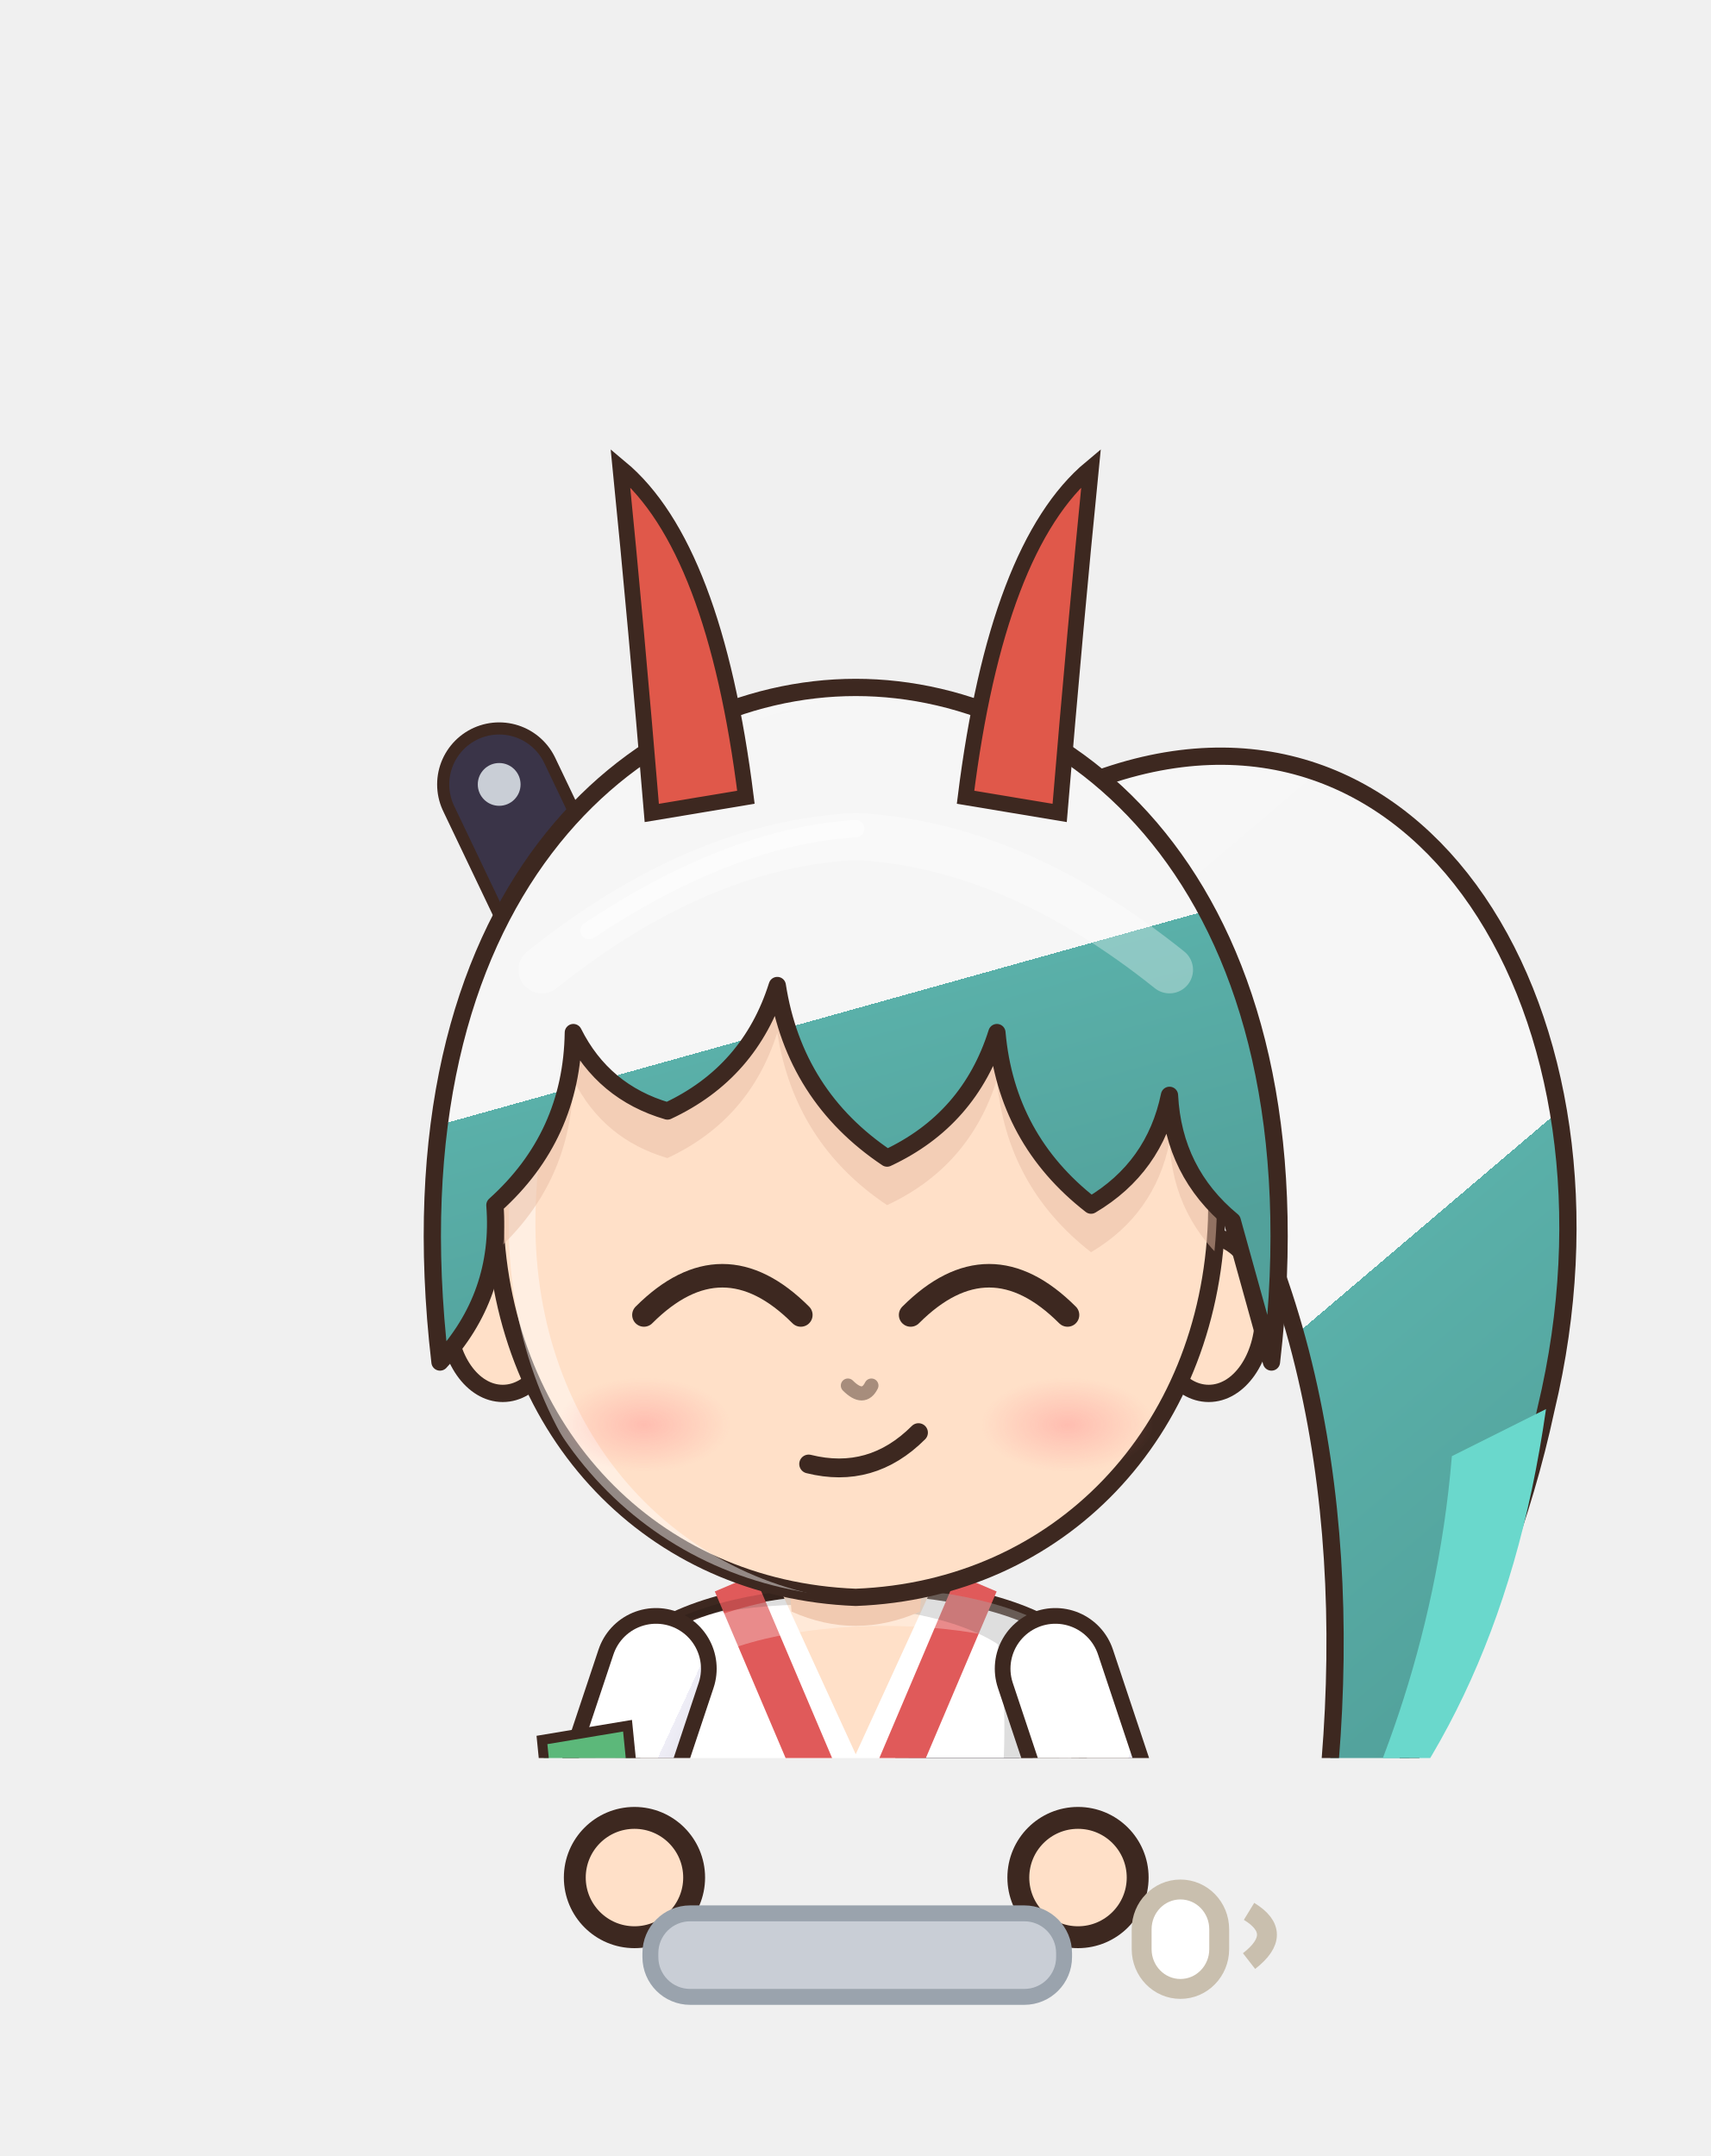
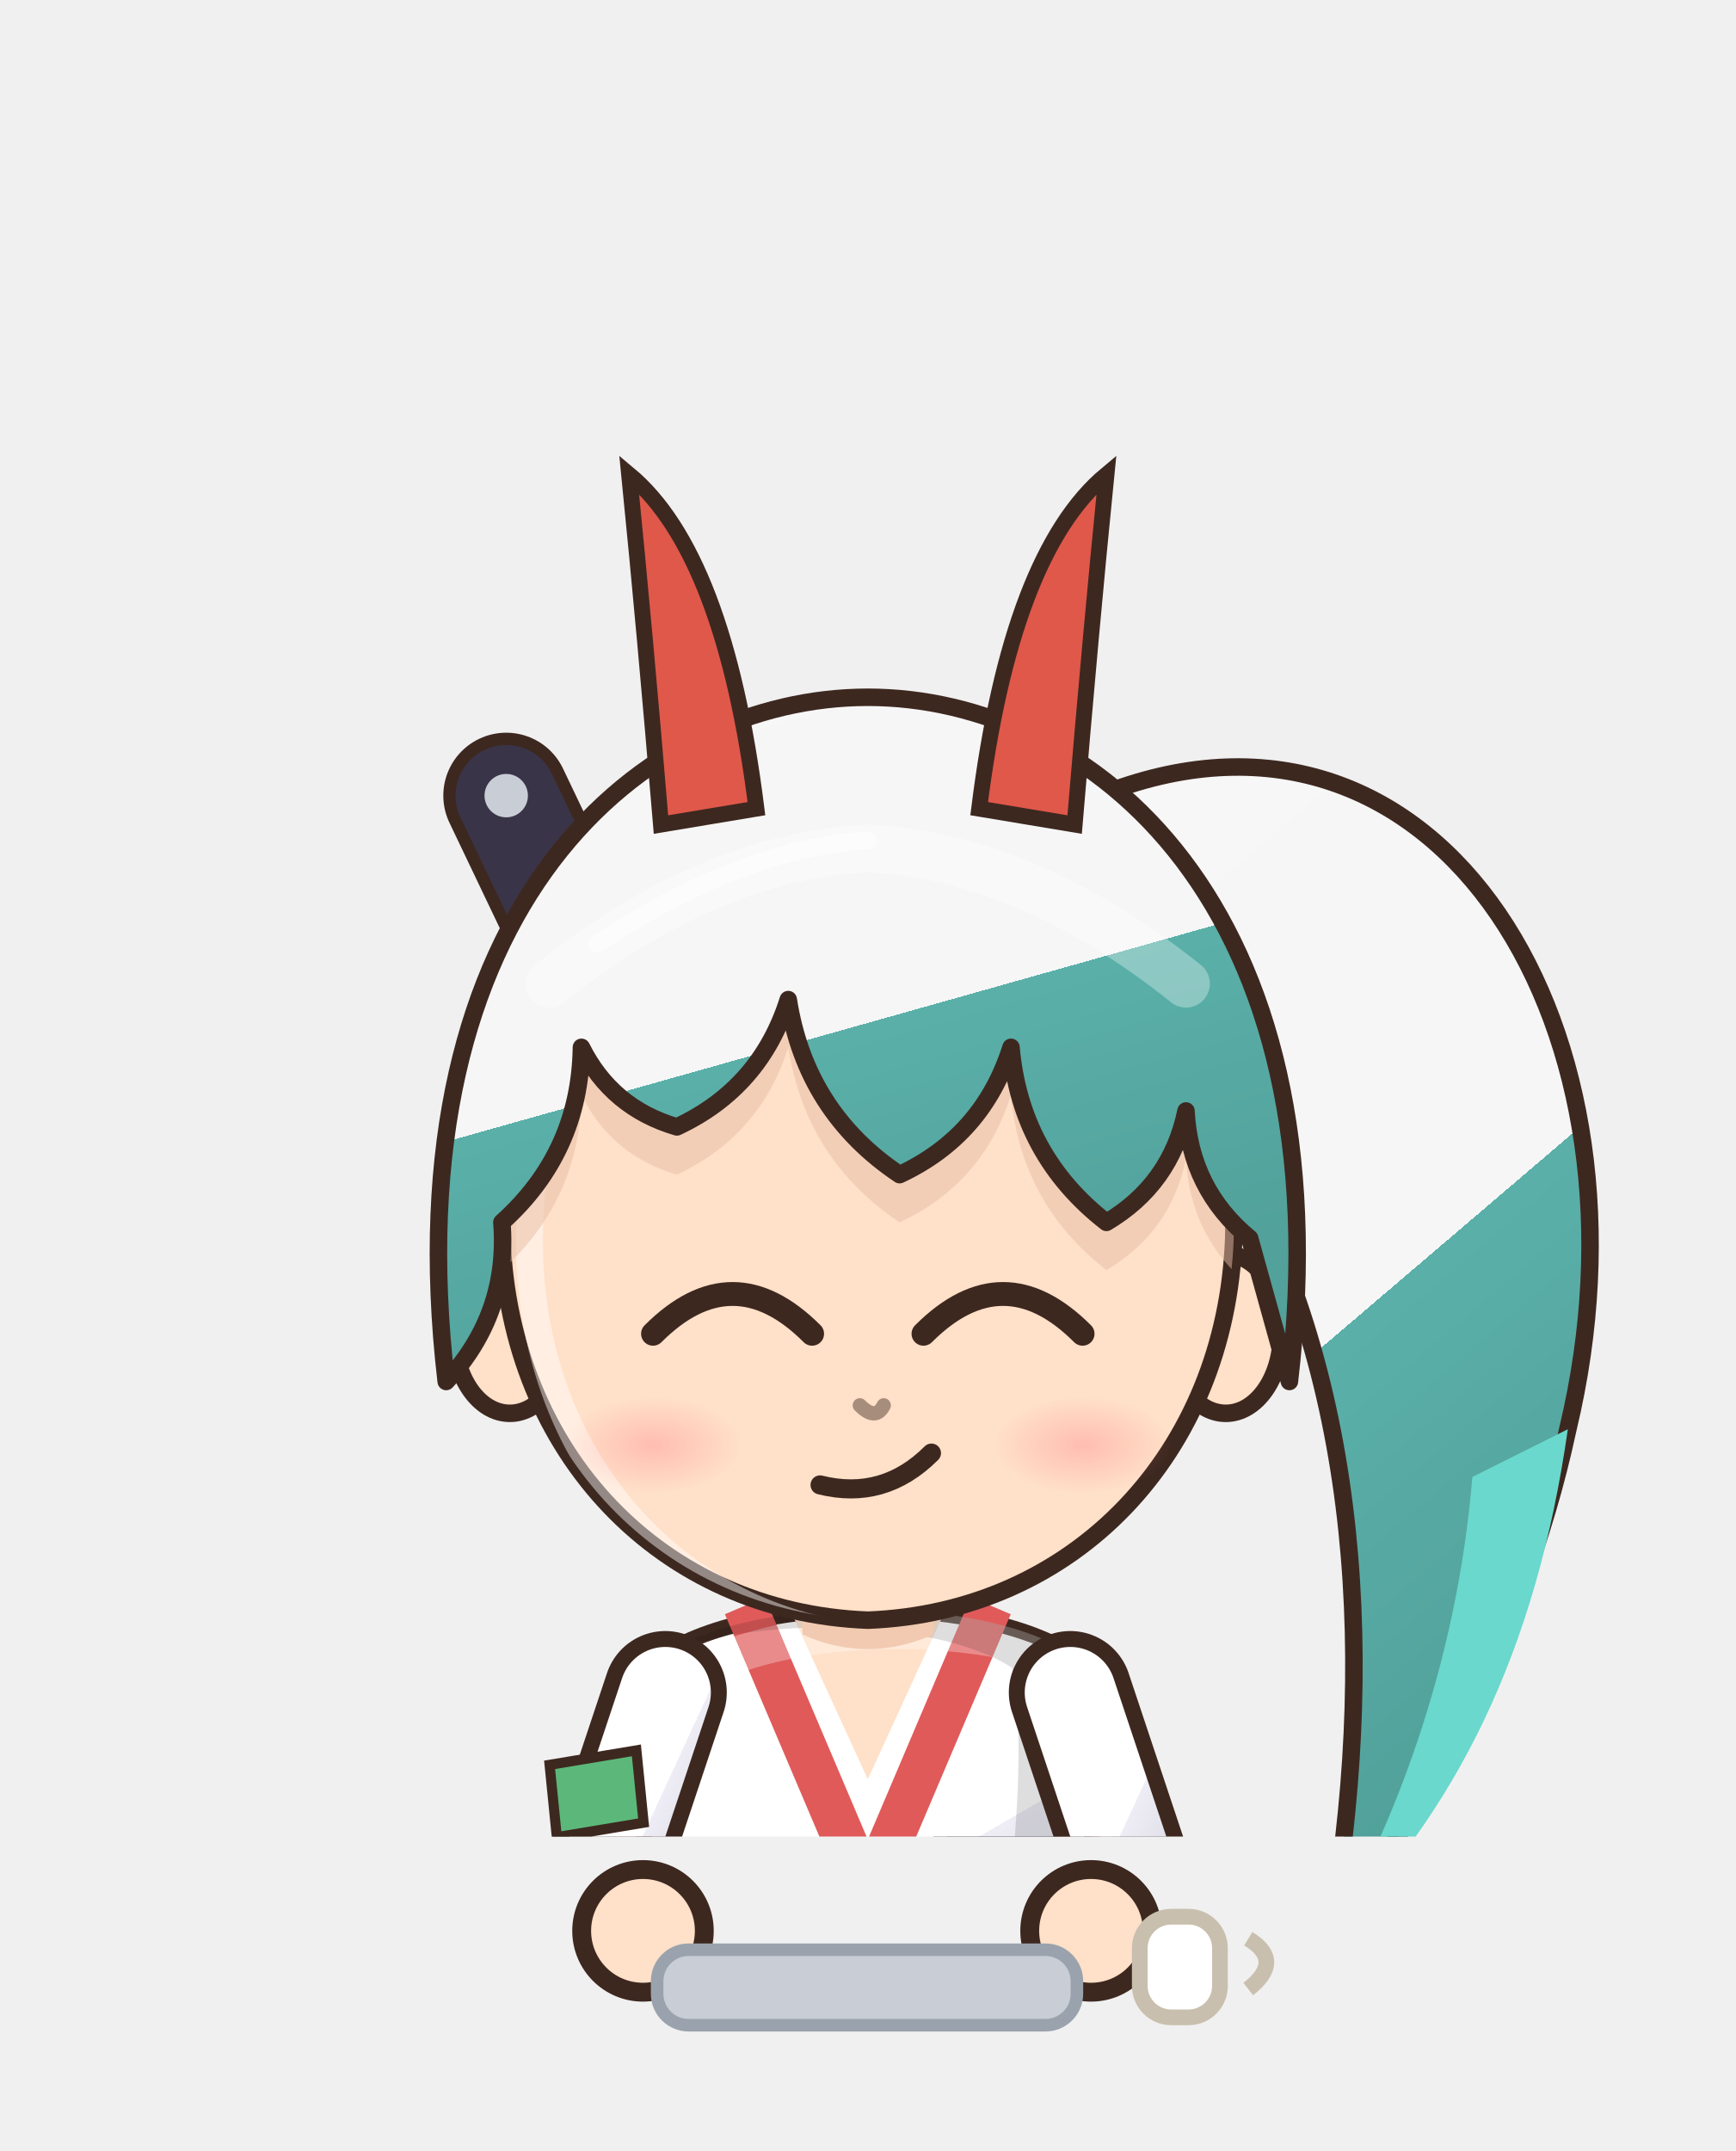
- <svg xmlns="http://www.w3.org/2000/svg" viewBox="1244.2 305.6 86.0 108.4" width="86.0" height="108.4">
-   <svg x="1244.2" y="305.6" viewBox="-120 -180 240 246.53" width="86.049" height="88.39">
+ <svg xmlns="http://www.w3.org/2000/svg" viewBox="799.7 239.2 110.4 136.8" width="110.4" height="136.8">
+   <svg x="799.7" y="239.2" viewBox="-120 -180 240 253.91" width="110.4" height="116.8">
    <defs>
      <linearGradient id="hair121" x1="0" y1="0" x2=".35" y2="1">
        <stop offset="0" stop-color="#f7f7f7" />
        <stop offset=".16" stop-color="#f7f7f7" />
        <stop offset=".16" stop-color="#f6f6f6" />
        <stop offset=".58" stop-color="#f6f6f6" />
        <stop offset=".58" stop-color="#5ab0a9" />
        <stop offset="1" stop-color="#52a19b" />
      </linearGradient>
      <radialGradient id="skin121" cx=".4" cy=".32" r=".85">
        <stop offset="0" stop-color="#ffe0c8" />
        <stop offset=".84" stop-color="#ffe0c8" />
        <stop offset=".84" stop-color="#f1cab1" />
        <stop offset="1" stop-color="#f1cab1" />
      </radialGradient>
      <linearGradient id="cloth121" x1="0" y1="0" x2=".45" y2="1">
        <stop offset="0" stop-color="#ffffff" />
        <stop offset=".16" stop-color="#ffffff" />
        <stop offset=".16" stop-color="#ffffff" />
        <stop offset=".6" stop-color="#ffffff" />
        <stop offset=".6" stop-color="#eeedf6" />
        <stop offset="1" stop-color="#dadae2" />
      </linearGradient>
      <linearGradient id="iris121" x1="0" y1="0" x2="0" y2="1">
        <stop offset="0" stop-color="#642721" />
        <stop offset=".5" stop-color="#e0584a" />
        <stop offset="1" stop-color="#eda39b" />
      </linearGradient>
      <linearGradient id="gold121" x1="0" y1="0" x2="1" y2="1">
        <stop offset="0" stop-color="#f6d27a" />
        <stop offset=".55" stop-color="#d9a63a" />
        <stop offset="1" stop-color="#a8761e" />
      </linearGradient>
      <linearGradient id="steel121" x1="0" y1="0" x2="1" y2="1">
        <stop offset="0" stop-color="#e4e8ee" />
        <stop offset=".5" stop-color="#9aa3ad" />
        <stop offset="1" stop-color="#5a606a" />
      </linearGradient>
      <linearGradient id="beard121" x1="0" y1="0" x2="0" y2="1">
        <stop offset="0" stop-color="#e6e6ea" />
        <stop offset="1" stop-color="#b8b8c2" />
      </linearGradient>
      <radialGradient id="hawkiris121" cx=".45" cy=".4" r=".7">
        <stop offset="0" stop-color="#ffe27a" />
        <stop offset=".6" stop-color="#e8a52a" />
        <stop offset="1" stop-color="#9a5a12" />
      </radialGradient>
      <linearGradient id="straw121" x1="0" y1="0" x2=".3" y2="1">
        <stop offset="0" stop-color="#ffe7aa" />
        <stop offset=".16" stop-color="#ffe7aa" />
        <stop offset=".16" stop-color="#ffe39a" />
        <stop offset=".58" stop-color="#ffe39a" />
        <stop offset=".58" stop-color="#e9b456" />
        <stop offset="1" stop-color="#d6a54f" />
      </linearGradient>
      <radialGradient id="blush121">
        <stop offset="0" stop-color="#ff7f86" stop-opacity=".9" />
        <stop offset="1" stop-color="#ff7f86" stop-opacity="0" />
      </radialGradient>
      <clipPath id="face121">
        <path d="M -46,-4 C -47,-38 -25,-55 0,-55 C 25,-55 47,-38 46,-4 C 45,23 26,43 0,44 C -26,43 -45,23 -46,-4 Z" />
      </clipPath>
      <clipPath id="torso121">
        <path d="M -30,50 C -34,68 -28,94 -26,124 L 26,124 C 28,94 34,68 30,50 C 18,40 -18,40 -30,50 Z" />
      </clipPath>
    </defs>
    <ellipse cx="0" cy="208" rx="42" ry="7" fill="#000000" opacity=".16" />
    <g transform="translate(0,44.0) scale(1.100,1.100) translate(0,-44)">
      <path d="M 30,-60 C 72,-76 100,-30 88,20 C 82,48 68,70 58,84 C 64,50 62,14 46,-14 Z" fill="url(#hair121)" stroke="#3d2820" stroke-width="2.2" stroke-linejoin="round" />
      <path d="M 76,26 C 74,50 66,70 58,84 C 74,68 84,48 88,20 Z" fill="#6ad8cc" />
    </g>
    <g transform="translate(0,205) scale(1,1) translate(0,-205)">
      <path d="M 35,108 L -50,-70" stroke="#3d2820" stroke-width="17.4" stroke-linecap="round" />
      <path d="M 35,108 L -50,-70" stroke="#3a3448" stroke-width="14" stroke-linecap="round" />
      <circle cx="-50" cy="-70" r="3" fill="#c9ced6" />
      <circle cx="-36" cy="-51" r="3" fill="#c9ced6" />
      <circle cx="-22" cy="-32" r="3" fill="#c9ced6" />
      <circle cx="-8" cy="-13" r="3" fill="#c9ced6" />
      <path d="M -23.5,118 Q -24.5,160.0 -20.5,202 L -5.5,202 Q -1.5,160.0 -2.5,118 Z" fill="#ffffff" stroke="#3d2820" stroke-width="2.2" stroke-linejoin="round" />
      <path d="M -9,124 Q -8,160 -10,196" stroke="#000000" stroke-width="4.5" fill="none" opacity=".14" stroke-linecap="round" />
      <path d="M -18,126 Q -19,150 -18,170" stroke="#ffffff" stroke-width="2" fill="none" opacity=".22" stroke-linecap="round" />
      <ellipse cx="-13" cy="205" rx="14" ry="7" fill="#3a2a24" stroke="#3d2820" stroke-width="2.2" stroke-linejoin="round" />
      <ellipse cx="-17" cy="202.5" rx="5" ry="2" fill="#ffffff" opacity=".35" />
      <path d="M 2.5,118 Q 1.5,160.0 5.5,202 L 20.5,202 Q 24.5,160.0 23.5,118 Z" fill="#ffffff" stroke="#3d2820" stroke-width="2.2" stroke-linejoin="round" />
      <path d="M 17,124 Q 18,160 16,196" stroke="#000000" stroke-width="4.5" fill="none" opacity=".14" stroke-linecap="round" />
      <path d="M 8,126 Q 7,150 8,170" stroke="#ffffff" stroke-width="2" fill="none" opacity=".22" stroke-linecap="round" />
      <ellipse cx="13" cy="205" rx="14" ry="7" fill="#3a2a24" stroke="#3d2820" stroke-width="2.2" stroke-linejoin="round" />
      <ellipse cx="9" cy="202.5" rx="5" ry="2" fill="#ffffff" opacity=".35" />
      <path d="M -30,50 C -34,68 -28,94 -26,124 L 26,124 C 28,94 34,68 30,50 C 18,40 -18,40 -30,50 Z" fill="url(#cloth121)" stroke="#3d2820" stroke-width="2.2" stroke-linejoin="round" />
      <path d="M -17,42 L 0,82 L 17,42" stroke="#e05a5a" stroke-width="6" fill="none" />
      <path d="M -11,42 L 0,66 L 11,42 Z" fill="url(#skin121)" />
      <path d="M -31,96 L 31,96 L 30,110 L -30,110 Z" fill="#8c4bd0" stroke="#3d2820" stroke-width="2.2" stroke-linejoin="round" />
      <g clip-path="url(#torso121)">
        <path d="M -30,50 C -34,68 -28,94 -26,124 L 26,124 C 28,94 34,68 30,50 C 18,40 -18,40 -30,50 Z" transform="translate(4,3)" fill="none" stroke="#ffffff" stroke-width="5" opacity=".3" />
        <path d="M -30,50 C -34,68 -28,94 -26,124 L 26,124 C 28,94 34,68 30,50 C 18,40 -18,40 -30,50 Z" transform="translate(-6,-2)" fill="none" stroke="#000000" stroke-width="9" opacity=".13" />
      </g>
      <path d="M -27,112 L -36,176 L -10,176 L -9,118 Z M 27,112 L 36,176 L 10,176 L 9,118 Z" fill="url(#cloth121)" stroke="#3d2820" stroke-width="2.2" stroke-linejoin="round" />
      <path d="M -28,54 L -38,84 L -31,102" stroke="#3d2820" stroke-width="17" fill="none" stroke-linecap="round" stroke-linejoin="round" />
      <path d="M -28,54 L -38,84 L -31,102" stroke="url(#cloth121)" stroke-width="12.6" fill="none" stroke-linecap="round" stroke-linejoin="round" />
      <path d="M -28,54 L -38,84 L -31,102" transform="translate(-2.6,-1)" stroke="#ffffff" stroke-width="2.6" fill="none" stroke-linecap="round" stroke-linejoin="round" opacity=".28" />
      <path d="M -25.0,96.4 L -39.2,101.9" stroke="#3d2820" stroke-width="7.4" stroke-linecap="round" />
      <path d="M -25.0,96.4 L -39.2,101.9" stroke="#8a93a3" stroke-width="5" stroke-linecap="round" />
      <path d="M 28,54 L 38,84 L 31,102" stroke="#3d2820" stroke-width="17" fill="none" stroke-linecap="round" stroke-linejoin="round" />
      <path d="M 28,54 L 38,84 L 31,102" stroke="url(#cloth121)" stroke-width="12.6" fill="none" stroke-linecap="round" stroke-linejoin="round" />
      <path d="M 28,54 L 38,84 L 31,102" transform="translate(-2.6,-1)" stroke="#ffffff" stroke-width="2.6" fill="none" stroke-linecap="round" stroke-linejoin="round" opacity=".28" />
      <path d="M 39.2,101.9 L 25.0,96.4" stroke="#3d2820" stroke-width="7.4" stroke-linecap="round" />
      <path d="M 39.2,101.9 L 25.0,96.4" stroke="#8a93a3" stroke-width="5" stroke-linecap="round" />
      <circle cx="-31" cy="102" r="8.5" fill="url(#skin121)" stroke="#3d2820" stroke-width="2.2" />
      <circle cx="31" cy="102" r="8.5" fill="url(#skin121)" stroke="#3d2820" stroke-width="2.2" />
      <path d="M -44,64 L -32,62 L -31,72 L -43,74 Z" fill="#5cb87a" stroke="#3d2820" stroke-width="1.4" />
      <path d="M -10,34 L 10,34 L 9,46 Q 0,50 -9,46 Z" fill="#f1cab1" />
    </g>
    <g transform="translate(0,44.0) scale(1.100,1.100) translate(0,-44)">
      <ellipse cx="-45" cy="8" rx="7" ry="10" fill="url(#skin121)" stroke="#3d2820" stroke-width="2.2" stroke-linejoin="round" />
      <ellipse cx="45" cy="8" rx="7" ry="10" fill="url(#skin121)" stroke="#3d2820" stroke-width="2.2" stroke-linejoin="round" />
      <path d="M -46,-4 C -47,-38 -25,-55 0,-55 C 25,-55 47,-38 46,-4 C 45,23 26,43 0,44 C -26,43 -45,23 -46,-4 Z" fill="url(#skin121)" stroke="#3d2820" stroke-width="2.2" stroke-linejoin="round" />
      <g clip-path="url(#face121)">
        <path d="M -46,-4 C -47,-38 -25,-55 0,-55 C 25,-55 47,-38 46,-4 C 45,23 26,43 0,44 C -26,43 -45,23 -46,-4 Z" transform="translate(3.5,2.5)" fill="none" stroke="#ffffff" stroke-width="3.4" opacity=".45" />
      </g>
      <g clip-path="url(#face121)">
        <path d="M -53,14 C -60,-46 -28,-72 0,-72 C 28,-72 60,-46 53,14 L 48,-4 Q 40.5,-10.2 40,-20 Q 38.1,-10.8 30,-6 Q 19.2,-14.4 18,-28 Q 14.5,-16.9 4,-12 Q -7.8,-19.9 -10,-34 Q -13.5,-22.9 -24,-18 Q -32.2,-20.4 -36,-28 Q -36.2,-14.8 -46,-6 Q -45.1,5.5 -53,14 Z" transform="translate(0,6)" fill="#e7bca4" opacity=".5" />
      </g>
      <path d="M -27,8 Q -17,-2 -7,8" stroke="#3d2820" stroke-width="3" fill="none" stroke-linecap="round" />
      <path d="M 7,8 Q 17,-2 27,8" stroke="#3d2820" stroke-width="3" fill="none" stroke-linecap="round" />
      <path d="M -6,27 Q 2,29 8,23" stroke="#3d2820" stroke-width="2.4" fill="none" stroke-linecap="round" />
      <ellipse cx="-27" cy="22" rx="11" ry="6" fill="url(#blush121)" opacity="0.40" />
      <ellipse cx="27" cy="22" rx="11" ry="6" fill="url(#blush121)" opacity="0.40" />
      <path d="M -1,17 Q 1,19 2,17" stroke="#a78d7c" stroke-width="1.8" fill="none" stroke-linecap="round" />
      <path d="M -53,14 C -60,-46 -28,-72 0,-72 C 28,-72 60,-46 53,14 L 48,-4 Q 40.5,-10.2 40,-20 Q 38.1,-10.8 30,-6 Q 19.2,-14.4 18,-28 Q 14.5,-16.9 4,-12 Q -7.8,-19.9 -10,-34 Q -13.5,-22.9 -24,-18 Q -32.2,-20.4 -36,-28 Q -36.2,-14.8 -46,-6 Q -45.1,5.5 -53,14 Z" fill="url(#hair121)" stroke="#3d2820" stroke-width="2.2" stroke-linejoin="round" />
      <defs>
        <clipPath id="hf121">
          <path d="M -53,14 C -60,-46 -28,-72 0,-72 C 28,-72 60,-46 53,14 L 48,-4 Q 40.5,-10.2 40,-20 Q 38.1,-10.8 30,-6 Q 19.2,-14.4 18,-28 Q 14.5,-16.9 4,-12 Q -7.8,-19.9 -10,-34 Q -13.5,-22.9 -24,-18 Q -32.2,-20.4 -36,-28 Q -36.2,-14.8 -46,-6 Q -45.1,5.5 -53,14 Z" />
        </clipPath>
      </defs>
      <g clip-path="url(#hf121)">
        <path d="M -40,-36 Q -20,-52 0,-53 Q 20,-52 40,-36" stroke="#ffffff" stroke-width="6" fill="none" stroke-linecap="round" opacity=".32" />
        <path d="M -34,-41 Q -16,-53 0,-54" stroke="#ffffff" stroke-width="2.2" fill="none" stroke-linecap="round" opacity=".55" />
      </g>
      <path d="M -14,-58 Q -18,-90 -30,-100 Q -28,-80 -26,-56 Z" fill="#e0584a" stroke="#3d2820" stroke-width="2" />
      <path d="M 14,-58 Q 18,-90 30,-100 Q 28,-80 26,-56 Z" fill="#e0584a" stroke="#3d2820" stroke-width="2" />
    </g>
    <g transform="translate(0,205) scale(1,1) translate(0,-205)" />
  </svg>
-   <circle cx="1276.1" cy="400.0" r="3.0" fill="#ffe0c8" stroke="#3d2820" stroke-width="1.1" />
-   <circle cx="1298.4" cy="400.0" r="3.0" fill="#ffe0c8" stroke="#3d2820" stroke-width="1.1" />
-   <rect x="1276.9" y="401.8" width="20.8" height="4.2" rx="2" fill="#c9ced6" stroke="#9aa3ad" stroke-width=".8" />
-   <rect x="1301.6" y="400.6" width="3.9" height="5.0" rx="2" fill="#ffffff" stroke="#c9bfae" />
-   <path d="M 1307.0,401.7 q 1.8,1.1 0,2.5" stroke="#c9bfae" fill="none" />
+   <circle cx="840.6" cy="362.0" r="3.9" fill="#ffe0c8" stroke="#3d2820" stroke-width="1.2" />
+   <circle cx="869.1" cy="362.0" r="3.9" fill="#ffe0c8" stroke="#3d2820" stroke-width="1.2" />
+   <rect x="841.5" y="363.2" width="26.7" height="4.8" rx="2" fill="#c9ced6" stroke="#9aa3ad" stroke-width=".8" />
+   <rect x="872.2" y="361.1" width="5.1" height="6.4" rx="2" fill="#ffffff" stroke="#c9bfae" />
+   <path d="M 879.1,362.5 q 2.3,1.4 0,3.2" stroke="#c9bfae" fill="none" />
</svg>
